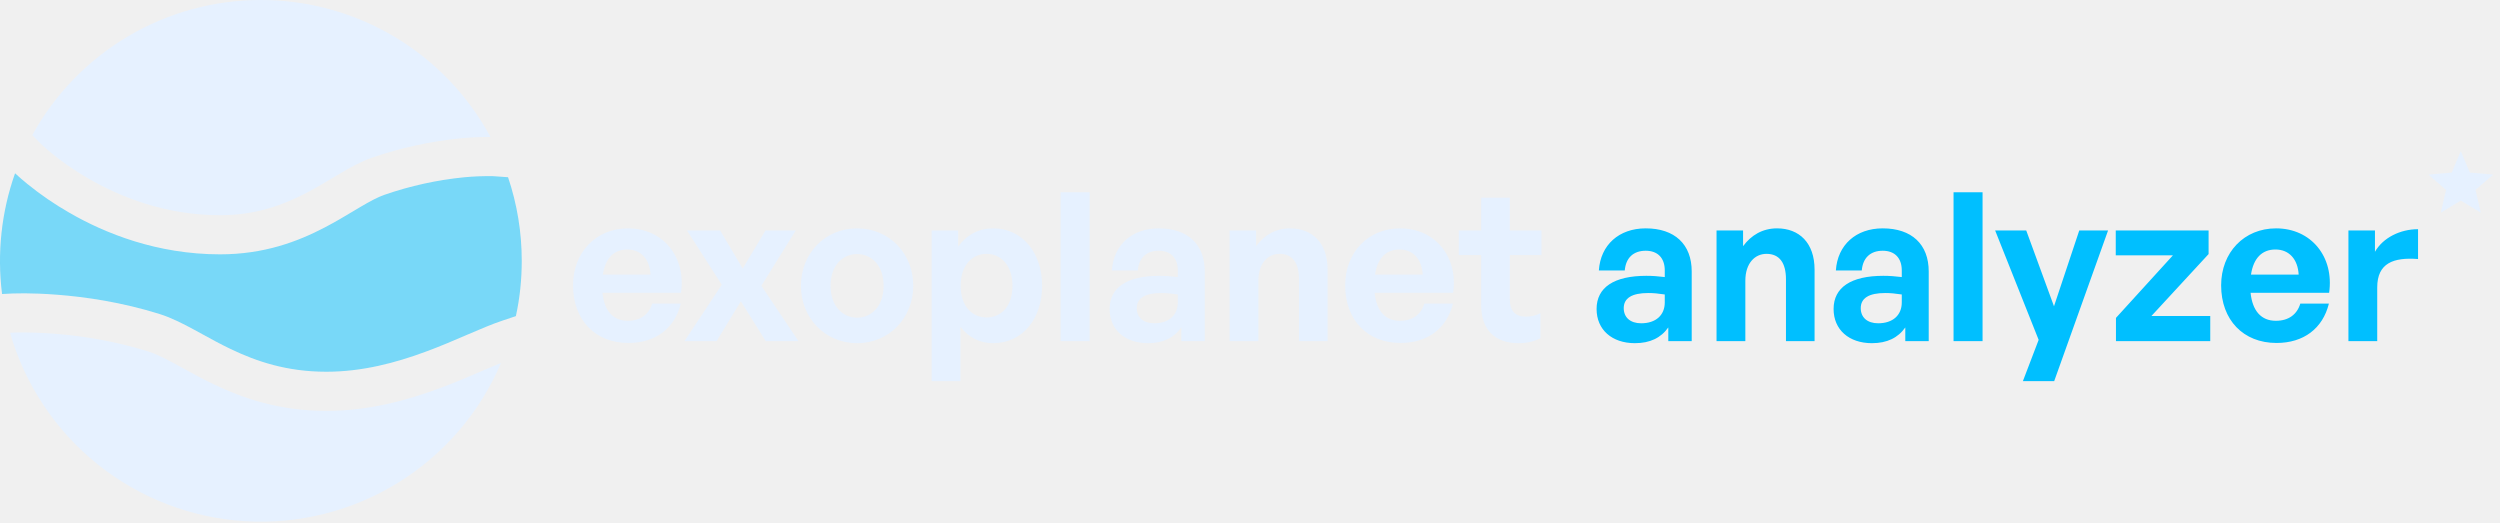
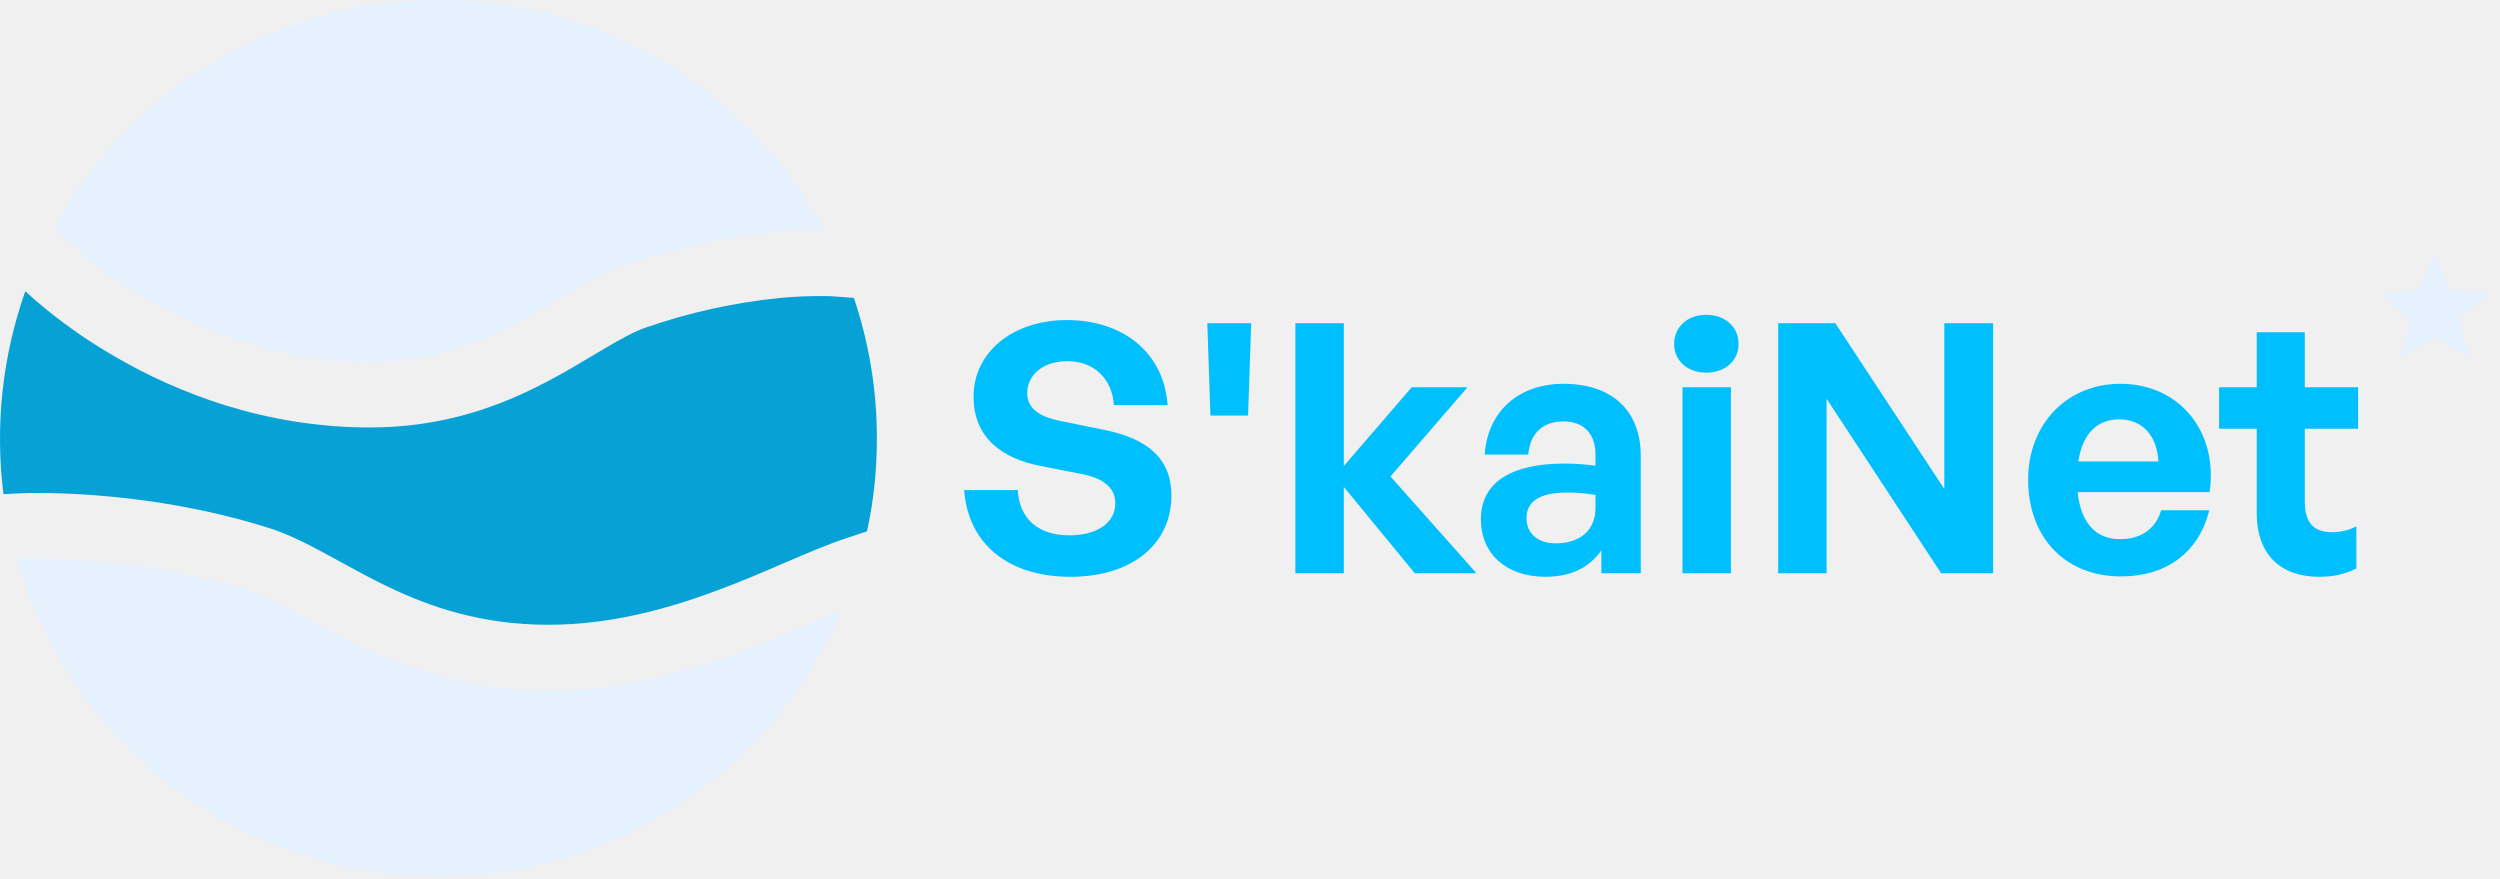
- <svg xmlns="http://www.w3.org/2000/svg" width="1158" height="242" viewBox="0 0 1158 242" fill="none">
-   <g clip-path="url(#clip0_4801_612)">
-     <path d="M232.075 168.103C229.2 169.285 226.336 170.493 223.483 171.728L223.363 171.789C217.478 174.326 210.736 177.226 203.377 179.933C188.563 185.419 170.836 190.325 151.153 190.325C129.246 190.325 112.45 184.452 98.989 178C93.793 175.51 88.972 172.864 84.731 170.544L81.444 168.732C76.248 165.928 72.212 163.91 68.611 162.775C54.501 158.441 39.952 155.697 25.232 154.594C19.392 154.135 13.533 153.941 7.675 154.014L6.745 154.05H6.491L4.654 154.147C11.553 178.147 25.715 199.421 45.194 215.047C64.673 230.673 88.513 239.884 113.437 241.413C138.362 242.943 163.149 236.716 184.392 223.589C205.636 210.463 222.293 191.079 232.075 168.103ZM14.949 62.58L18.538 66.229L18.574 66.277L18.804 66.495L19.843 67.473C20.798 68.343 22.26 69.648 24.193 71.219C28.06 74.361 33.799 78.59 41.158 82.819C55.888 91.326 76.792 99.688 101.937 99.688C118.54 99.688 131.251 94.927 142.03 89.296C146.319 87.048 150.186 84.74 154.028 82.445L157.351 80.475C162.088 77.672 167.139 74.82 172.262 73.056C185.527 68.487 199.277 65.475 213.237 64.078C217.875 63.624 222.533 63.414 227.193 63.45C216.839 44.262 201.486 28.233 182.761 17.063C164.037 5.892 142.639 -0.003 120.836 2.04153e-06C99.2 -0.004 77.96 5.801 59.334 16.809C40.708 27.817 25.38 43.624 14.949 62.58Z" fill="#E6F1FF" />
-     <path opacity="0.5" d="M238.951 146.426C240.763 138.161 241.669 129.63 241.669 120.833C241.68 107.661 239.538 94.575 235.326 82.094L228.958 81.635H228.825L228.208 81.599C223.788 81.529 219.367 81.703 214.965 82.118C202.419 83.374 190.063 86.091 178.147 90.214C174.969 91.302 171.344 93.259 166.571 96.075L163.575 97.863C159.684 100.195 155.237 102.853 150.428 105.355C137.982 111.867 122.358 117.812 101.95 117.812C72.732 117.812 48.699 108.11 32.108 98.528C25.317 94.642 18.851 90.213 12.775 85.284C10.783 83.681 8.849 82.009 6.975 80.269C0.642 98.187 -1.418 117.336 0.957 136.191L5.609 135.95H5.742L6.068 135.937C7.88 135.868 9.693 135.844 11.506 135.865C15.167 135.889 20.363 136.034 26.646 136.53C39.177 137.496 56.214 139.877 74.049 145.495C79.487 147.199 84.912 150.002 90.084 152.806L93.697 154.775C97.878 157.071 102.119 159.403 106.831 161.663C118.673 167.342 132.738 172.187 151.153 172.187C167.864 172.187 183.319 168.031 197.094 162.932C203.993 160.394 210.373 157.651 216.318 155.077L216.536 154.993C222.276 152.528 227.858 150.123 232.764 148.492L238.951 146.426Z" fill="#00BFFF" />
-     <path d="M291.06 158.864C275.7 158.864 265.428 148.208 265.428 132.176C265.428 116.912 276.084 105.776 290.868 105.776C307.092 105.776 317.844 118.928 315.444 135.632H279.06C279.924 143.984 283.956 148.592 290.772 148.592C296.628 148.592 300.564 145.712 302.1 140.624H315.348C312.468 152.24 303.54 158.864 291.06 158.864ZM290.58 115.568C284.34 115.568 280.404 119.6 279.252 127.184H301.332C300.948 120.08 296.916 115.568 290.58 115.568ZM331.93 158H317.05L334.33 131.888L318.202 106.736H333.562L344.026 124.4L354.586 106.736H368.602L352.666 132.368L369.85 158H354.682L343.162 139.568L331.93 158ZM397.006 158.96C382.126 158.96 370.99 147.248 370.99 132.368C370.99 117.392 382.126 105.776 397.006 105.776C411.886 105.776 423.022 117.392 423.022 132.368C423.022 147.248 411.886 158.96 397.006 158.96ZM397.006 147.152C403.63 147.152 409.294 141.872 409.294 132.368C409.294 122.864 403.63 117.68 397.006 117.68C390.382 117.68 384.718 122.864 384.718 132.368C384.718 141.872 390.382 147.152 397.006 147.152ZM482.706 132.368C482.706 147.536 473.778 158.96 459.954 158.96C453.906 158.96 448.722 156.368 444.882 151.376V176.528H431.538V106.736H443.826V114.224C447.762 108.752 453.426 105.776 459.954 105.776C473.778 105.776 482.706 117.296 482.706 132.368ZM468.978 132.368C468.978 122.768 463.506 117.584 456.978 117.584C450.45 117.584 444.978 122.672 444.978 132.368C444.978 142.064 450.45 147.056 456.978 147.056C463.506 147.056 468.978 142.16 468.978 132.368ZM504.697 158H491.257V89.072H504.697V158ZM547.191 158V151.664C543.831 156.464 538.743 158.96 531.735 158.96C521.079 158.96 513.975 152.72 513.975 143.12C513.975 133.136 522.039 127.76 537.015 127.76C539.895 127.76 542.391 127.952 545.559 128.336V125.264C545.559 119.504 542.295 116.144 536.727 116.144C530.967 116.144 527.511 119.504 527.031 125.264H515.031C515.799 113.456 524.343 105.776 536.727 105.776C550.167 105.776 558.039 113.168 558.039 125.744V158H547.191ZM526.551 142.736C526.551 147.056 529.623 149.744 534.615 149.744C541.431 149.744 545.559 146 545.559 140.048V136.4C542.391 135.92 540.183 135.728 537.879 135.728C530.295 135.728 526.551 138.128 526.551 142.736ZM582.882 130.064V158H569.538V106.736H581.826V114.032C585.57 108.944 590.85 105.776 597.57 105.776C607.842 105.776 614.946 112.496 614.946 124.88V158H601.698V129.392C601.698 121.808 598.722 117.584 592.674 117.584C587.394 117.584 582.882 121.808 582.882 130.064ZM648.716 158.864C633.356 158.864 623.084 148.208 623.084 132.176C623.084 116.912 633.74 105.776 648.524 105.776C664.748 105.776 675.5 118.928 673.1 135.632H636.716C637.58 143.984 641.612 148.592 648.428 148.592C654.284 148.592 658.22 145.712 659.756 140.624H673.004C670.124 152.24 661.196 158.864 648.716 158.864ZM648.236 115.568C641.996 115.568 638.06 119.6 636.908 127.184H658.988C658.604 120.08 654.572 115.568 648.236 115.568ZM713.535 145.04V156.656C710.271 158.288 707.199 158.96 703.263 158.96C692.703 158.96 686.079 152.912 686.079 141.392V118.16H675.711V106.736H686.079V91.568H699.327V106.736H714.015V118.16H699.327V138.32C699.327 144.272 702.015 146.672 706.815 146.672C709.311 146.672 711.615 146.096 713.535 145.04Z" fill="#E6F1FF" />
-     <path d="M772.753 158V151.664C769.393 156.464 764.305 158.96 757.297 158.96C746.641 158.96 739.537 152.72 739.537 143.12C739.537 133.136 747.601 127.76 762.577 127.76C765.457 127.76 767.953 127.952 771.121 128.336V125.264C771.121 119.504 767.857 116.144 762.289 116.144C756.529 116.144 753.073 119.504 752.593 125.264H740.593C741.361 113.456 749.905 105.776 762.289 105.776C775.729 105.776 783.601 113.168 783.601 125.744V158H772.753ZM752.113 142.736C752.113 147.056 755.185 149.744 760.177 149.744C766.993 149.744 771.121 146 771.121 140.048V136.4C767.953 135.92 765.745 135.728 763.441 135.728C755.857 135.728 752.113 138.128 752.113 142.736ZM808.444 130.064V158H795.1V106.736H807.388V114.032C811.132 108.944 816.412 105.776 823.132 105.776C833.404 105.776 840.508 112.496 840.508 124.88V158H827.26V129.392C827.26 121.808 824.284 117.584 818.236 117.584C812.956 117.584 808.444 121.808 808.444 130.064ZM882.535 158V151.664C879.175 156.464 874.087 158.96 867.079 158.96C856.423 158.96 849.319 152.72 849.319 143.12C849.319 133.136 857.383 127.76 872.359 127.76C875.239 127.76 877.735 127.952 880.903 128.336V125.264C880.903 119.504 877.639 116.144 872.071 116.144C866.311 116.144 862.855 119.504 862.375 125.264H850.375C851.143 113.456 859.687 105.776 872.071 105.776C885.511 105.776 893.383 113.168 893.383 125.744V158H882.535ZM861.895 142.736C861.895 147.056 864.967 149.744 869.959 149.744C876.775 149.744 880.903 146 880.903 140.048V136.4C877.735 135.92 875.527 135.728 873.223 135.728C865.639 135.728 861.895 138.128 861.895 142.736ZM918.322 158H904.882V89.072H918.322V158ZM976.464 106.736L951.504 176.528H937.008L944.304 157.424L924.144 106.736H938.544L951.408 141.872L963.12 106.736H976.464ZM1023.79 158H980.111V147.248L1006.51 118.256H980.015V106.736H1023.02V117.68L996.527 146.384H1023.79V158ZM1054.47 158.864C1039.11 158.864 1028.83 148.208 1028.83 132.176C1028.83 116.912 1039.49 105.776 1054.27 105.776C1070.5 105.776 1081.25 118.928 1078.85 135.632H1042.47C1043.33 143.984 1047.36 148.592 1054.18 148.592C1060.03 148.592 1063.97 145.712 1065.51 140.624H1078.75C1075.87 152.24 1066.95 158.864 1054.47 158.864ZM1053.99 115.568C1047.75 115.568 1043.81 119.6 1042.66 127.184H1064.74C1064.35 120.08 1060.32 115.568 1053.99 115.568ZM1101.13 133.136V158H1087.79V106.736H1100.08V116.624C1103.82 110.096 1111.79 106.16 1120.04 106.16V119.984C1108.72 119.12 1101.13 121.808 1101.13 133.136Z" fill="#00BFFF" />
-     <path d="M1130.57 98.5L1133.01 87.963L1124.84 80.875L1135.64 79.938L1139.84 70L1144.04 79.938L1154.84 80.875L1146.66 87.963L1149.1 98.5L1139.84 92.912L1130.57 98.5Z" fill="#E6F1FF" />
-   </g>
-   <defs>
-     <clipPath id="clip0_4801_612">
-       <rect width="1158" height="242" fill="white" />
-     </clipPath>
-   </defs>
+ <svg xmlns="http://www.w3.org/2000/svg" width="689" height="242" viewBox="0 0 689 242" fill="none">
+   <path d="M232.075 168.103C229.2 169.285 226.336 170.493 223.483 171.728L223.363 171.789C217.478 174.326 210.736 177.226 203.377 179.933C188.563 185.419 170.836 190.325 151.153 190.325C129.246 190.325 112.45 184.452 98.989 178C93.793 175.51 88.972 172.864 84.731 170.544L81.444 168.732C76.248 165.928 72.212 163.91 68.611 162.775C54.501 158.441 39.952 155.697 25.232 154.594C19.392 154.135 13.533 153.941 7.675 154.014L6.745 154.05H6.491L4.654 154.147C11.553 178.147 25.715 199.421 45.194 215.047C64.673 230.673 88.513 239.884 113.437 241.413C138.362 242.943 163.149 236.716 184.392 223.589C205.636 210.463 222.293 191.079 232.075 168.103ZM14.949 62.58L18.538 66.229L18.574 66.277L18.804 66.495L19.843 67.473C20.798 68.343 22.26 69.648 24.193 71.219C28.06 74.361 33.799 78.59 41.158 82.819C55.888 91.326 76.792 99.688 101.937 99.688C118.54 99.688 131.251 94.927 142.03 89.296C146.319 87.048 150.186 84.74 154.028 82.445L157.351 80.475C162.088 77.672 167.139 74.82 172.262 73.056C185.527 68.487 199.277 65.475 213.237 64.078C217.875 63.624 222.533 63.414 227.193 63.45C216.839 44.262 201.486 28.233 182.761 17.063C164.037 5.892 142.639 -0.003 120.836 2.04153e-06C99.2 -0.004 77.96 5.801 59.334 16.809C40.708 27.817 25.38 43.624 14.949 62.58Z" fill="#E6F1FF" />
+   <path d="M238.951 146.426C240.763 138.161 241.669 129.63 241.669 120.833C241.68 107.661 239.538 94.575 235.326 82.094L228.958 81.635H228.825L228.208 81.599C223.788 81.529 219.367 81.703 214.965 82.118C202.419 83.374 190.063 86.091 178.147 90.214C174.969 91.302 171.344 93.259 166.571 96.075L163.575 97.863C159.684 100.195 155.237 102.853 150.428 105.355C137.982 111.867 122.358 117.812 101.95 117.812C72.732 117.812 48.699 108.11 32.108 98.528C25.317 94.642 18.851 90.213 12.775 85.284C10.783 83.681 8.849 82.009 6.975 80.269C0.642 98.187 -1.418 117.336 0.957 136.191L5.609 135.95H5.742L6.068 135.937C7.88 135.868 9.693 135.844 11.506 135.865C15.167 135.889 20.363 136.034 26.646 136.53C39.177 137.496 56.214 139.877 74.049 145.495C79.487 147.199 84.912 150.002 90.084 152.806L93.697 154.775C97.878 157.071 102.119 159.403 106.831 161.663C118.673 167.342 132.738 172.187 151.153 172.187C167.864 172.187 183.319 168.031 197.094 162.932C203.993 160.394 210.373 157.651 216.318 155.077L216.536 154.993C222.276 152.528 227.858 150.123 232.764 148.492L238.951 146.426Z" fill="#06A1D5" />
+   <path d="M322.836 136.592C322.836 149.744 312.276 158.96 294.996 158.96C277.62 158.96 266.772 149.648 265.716 135.056H280.5C280.884 142.64 285.78 147.536 294.708 147.536C302.1 147.536 307.38 144.272 307.38 138.704C307.38 134.384 304.02 131.792 298.164 130.64L286.836 128.432C276.372 126.416 268.308 120.752 268.308 109.328C268.308 97.04 279.156 88.208 294.036 88.208C309.492 88.208 320.82 97.232 321.78 111.632H306.996C306.516 104.432 301.524 99.536 294.228 99.536C287.124 99.536 283.092 103.568 283.092 108.368C283.092 113.072 287.412 115.088 292.404 116.048L304.212 118.448C316.308 120.848 322.836 126.416 322.836 136.592ZM343.964 114.512H333.596L332.732 89.072H344.828L343.964 114.512ZM370.351 158H357.007V89.072H370.351V128.432L389.071 106.736H404.431L383.215 131.312L406.927 158H389.935L370.351 134.192V158ZM441.347 158V151.664C437.987 156.464 432.899 158.96 425.891 158.96C415.235 158.96 408.131 152.72 408.131 143.12C408.131 133.136 416.195 127.76 431.171 127.76C434.051 127.76 436.547 127.952 439.715 128.336V125.264C439.715 119.504 436.451 116.144 430.883 116.144C425.123 116.144 421.667 119.504 421.187 125.264H409.187C409.955 113.456 418.499 105.776 430.883 105.776C444.323 105.776 452.195 113.168 452.195 125.744V158H441.347ZM420.707 142.736C420.707 147.056 423.779 149.744 428.771 149.744C435.587 149.744 439.715 146 439.715 140.048V136.4C436.547 135.92 434.339 135.728 432.035 135.728C424.451 135.728 420.707 138.128 420.707 142.736ZM479.15 94.832C479.15 99.344 475.502 102.704 470.222 102.704C465.038 102.704 461.39 99.344 461.39 94.832C461.39 90.128 465.038 86.768 470.222 86.768C475.502 86.768 479.15 90.128 479.15 94.832ZM477.038 158H463.694V106.736H477.038V158ZM534.993 158L503.409 109.904V158H490.065V89.072H505.809L535.857 134.768V89.072H549.297V158H534.993ZM584.591 158.864C569.231 158.864 558.959 148.208 558.959 132.176C558.959 116.912 569.615 105.776 584.399 105.776C600.623 105.776 611.375 118.928 608.975 135.632H572.591C573.455 143.984 577.487 148.592 584.303 148.592C590.159 148.592 594.095 145.712 595.631 140.624H608.879C605.999 152.24 597.071 158.864 584.591 158.864ZM584.111 115.568C577.871 115.568 573.935 119.6 572.783 127.184H594.863C594.479 120.08 590.447 115.568 584.111 115.568ZM649.41 145.04V156.656C646.146 158.288 643.074 158.96 639.138 158.96C628.578 158.96 621.954 152.912 621.954 141.392V118.16H611.586V106.736H621.954V91.568H635.202V106.736H649.89V118.16H635.202V138.32C635.202 144.272 637.89 146.672 642.69 146.672C645.186 146.672 647.49 146.096 649.41 145.04Z" fill="#00BFFF" />
+   <path d="M661.737 98.5L664.175 87.963L656 80.875L666.8 79.938L671 70L675.2 79.938L686 80.875L677.825 87.963L680.262 98.5L671 92.912L661.737 98.5Z" fill="#E6F1FF" />
</svg>
